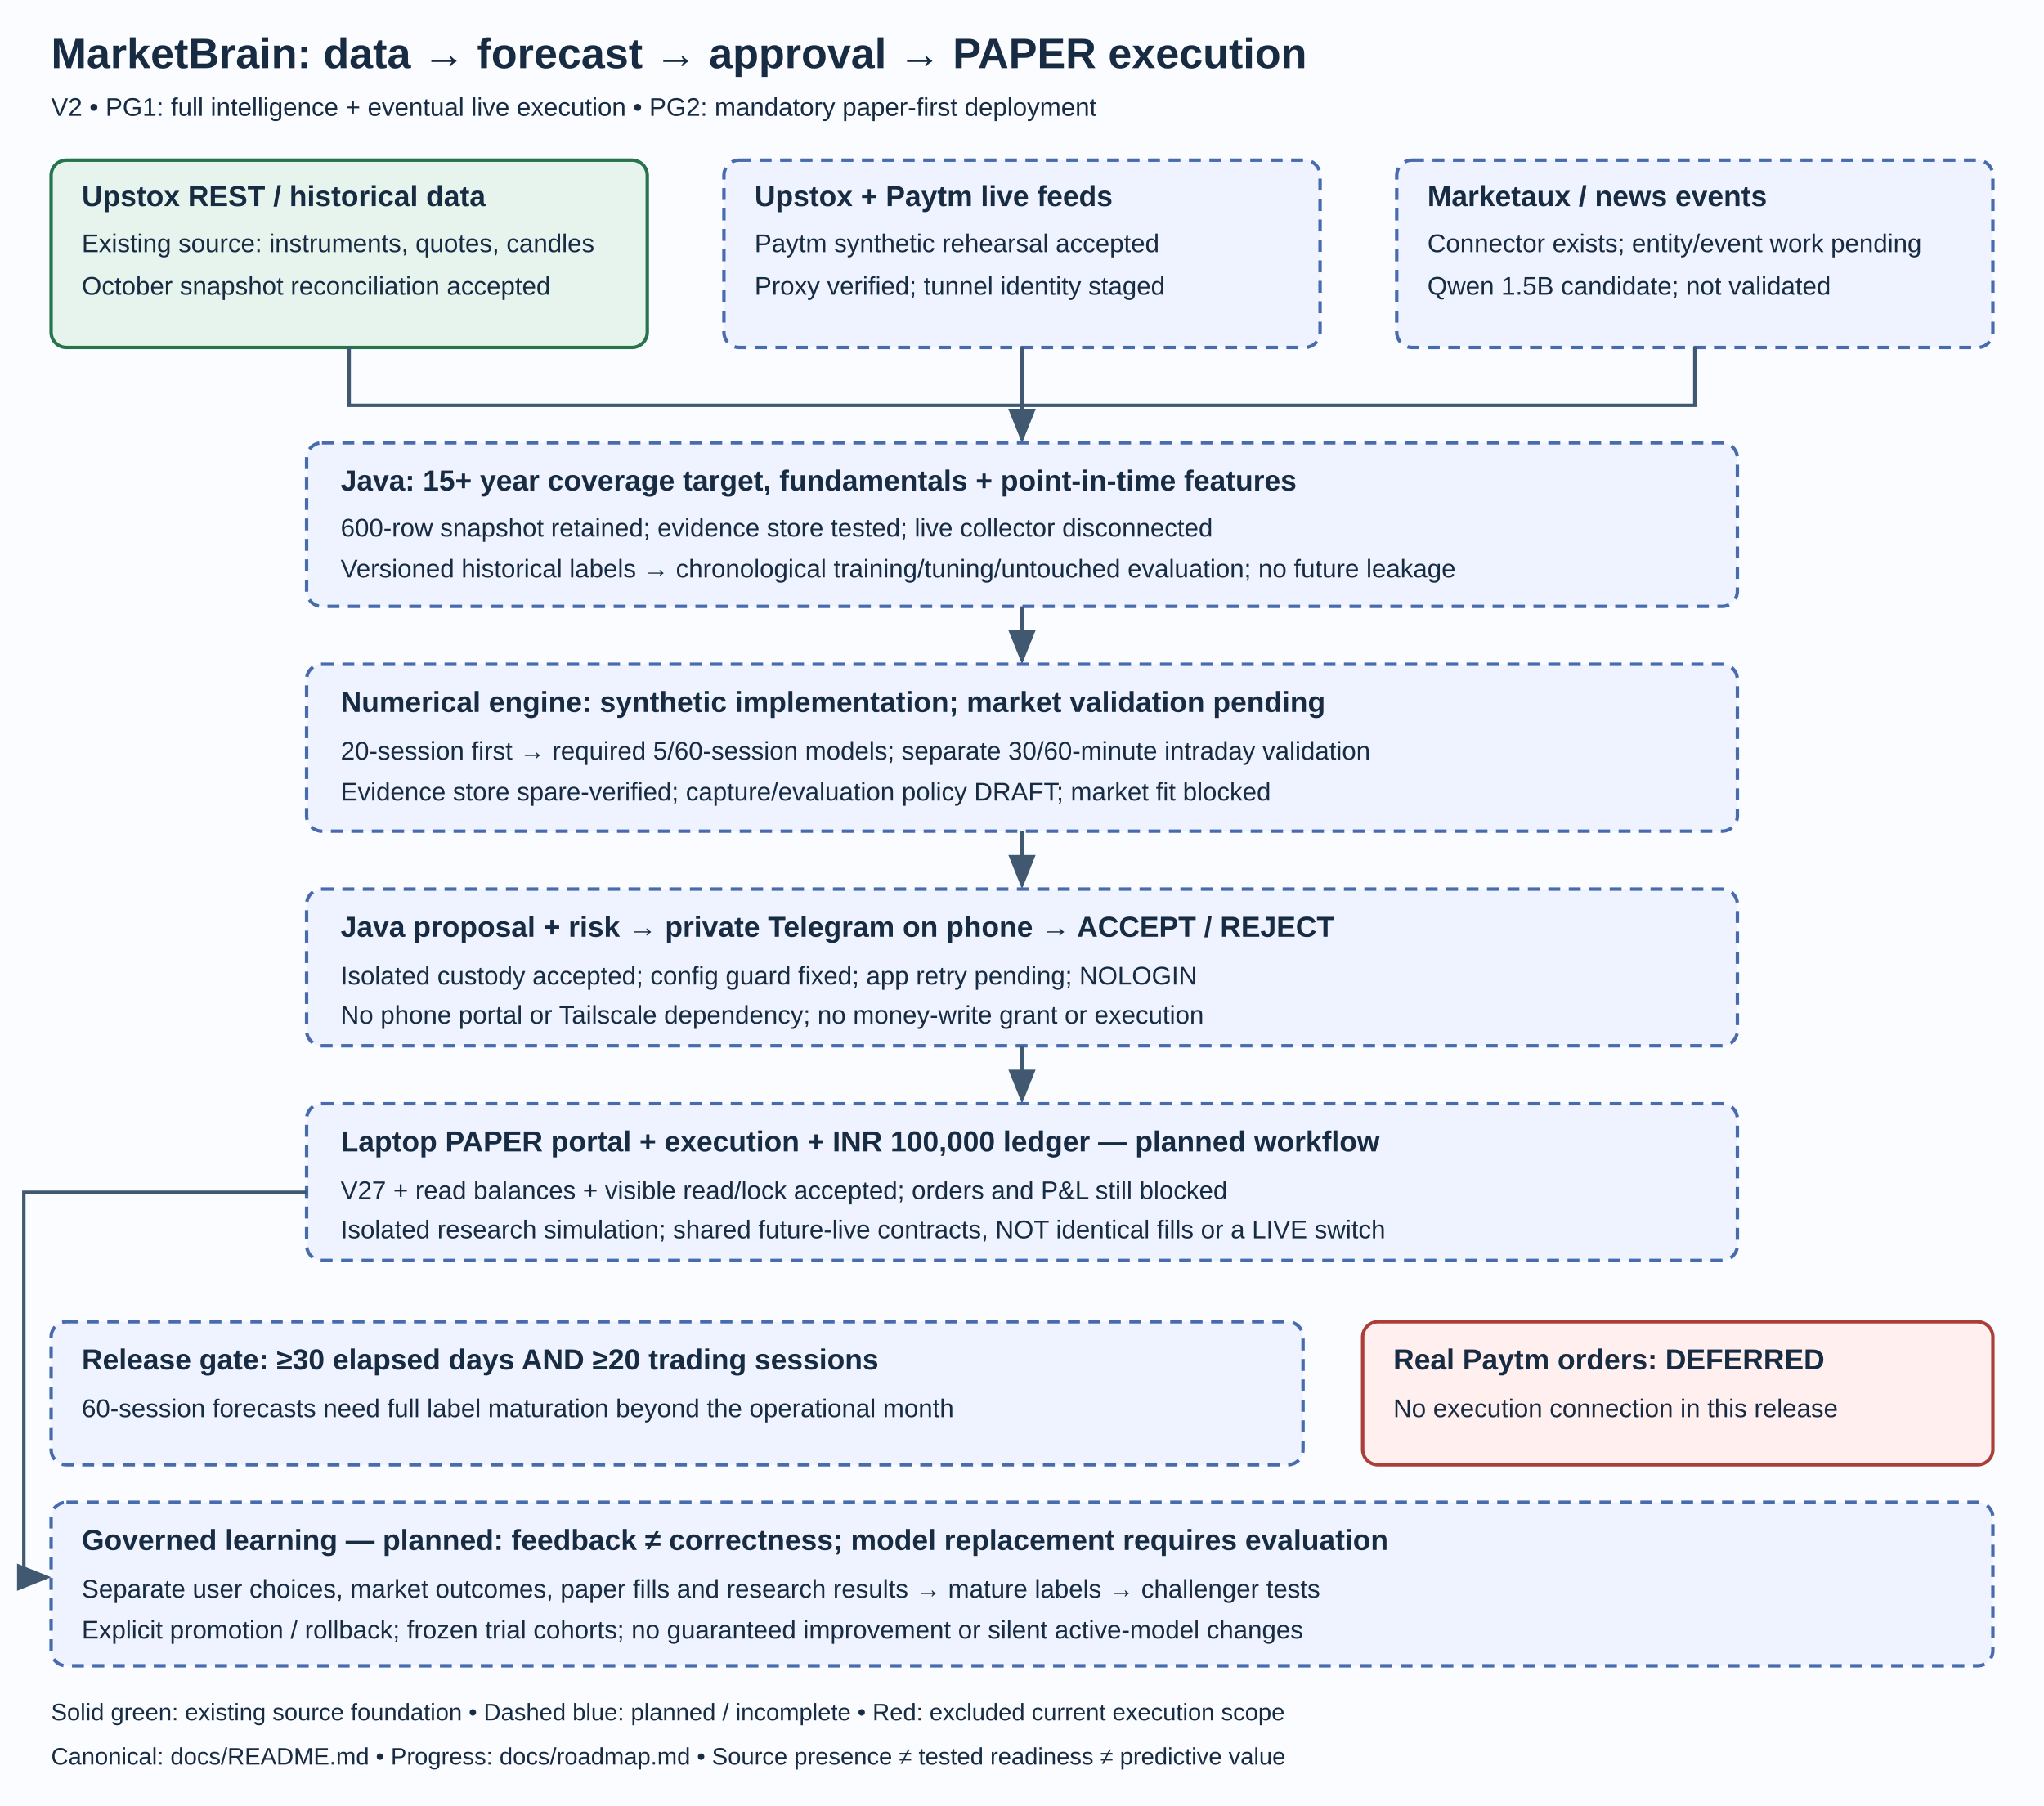
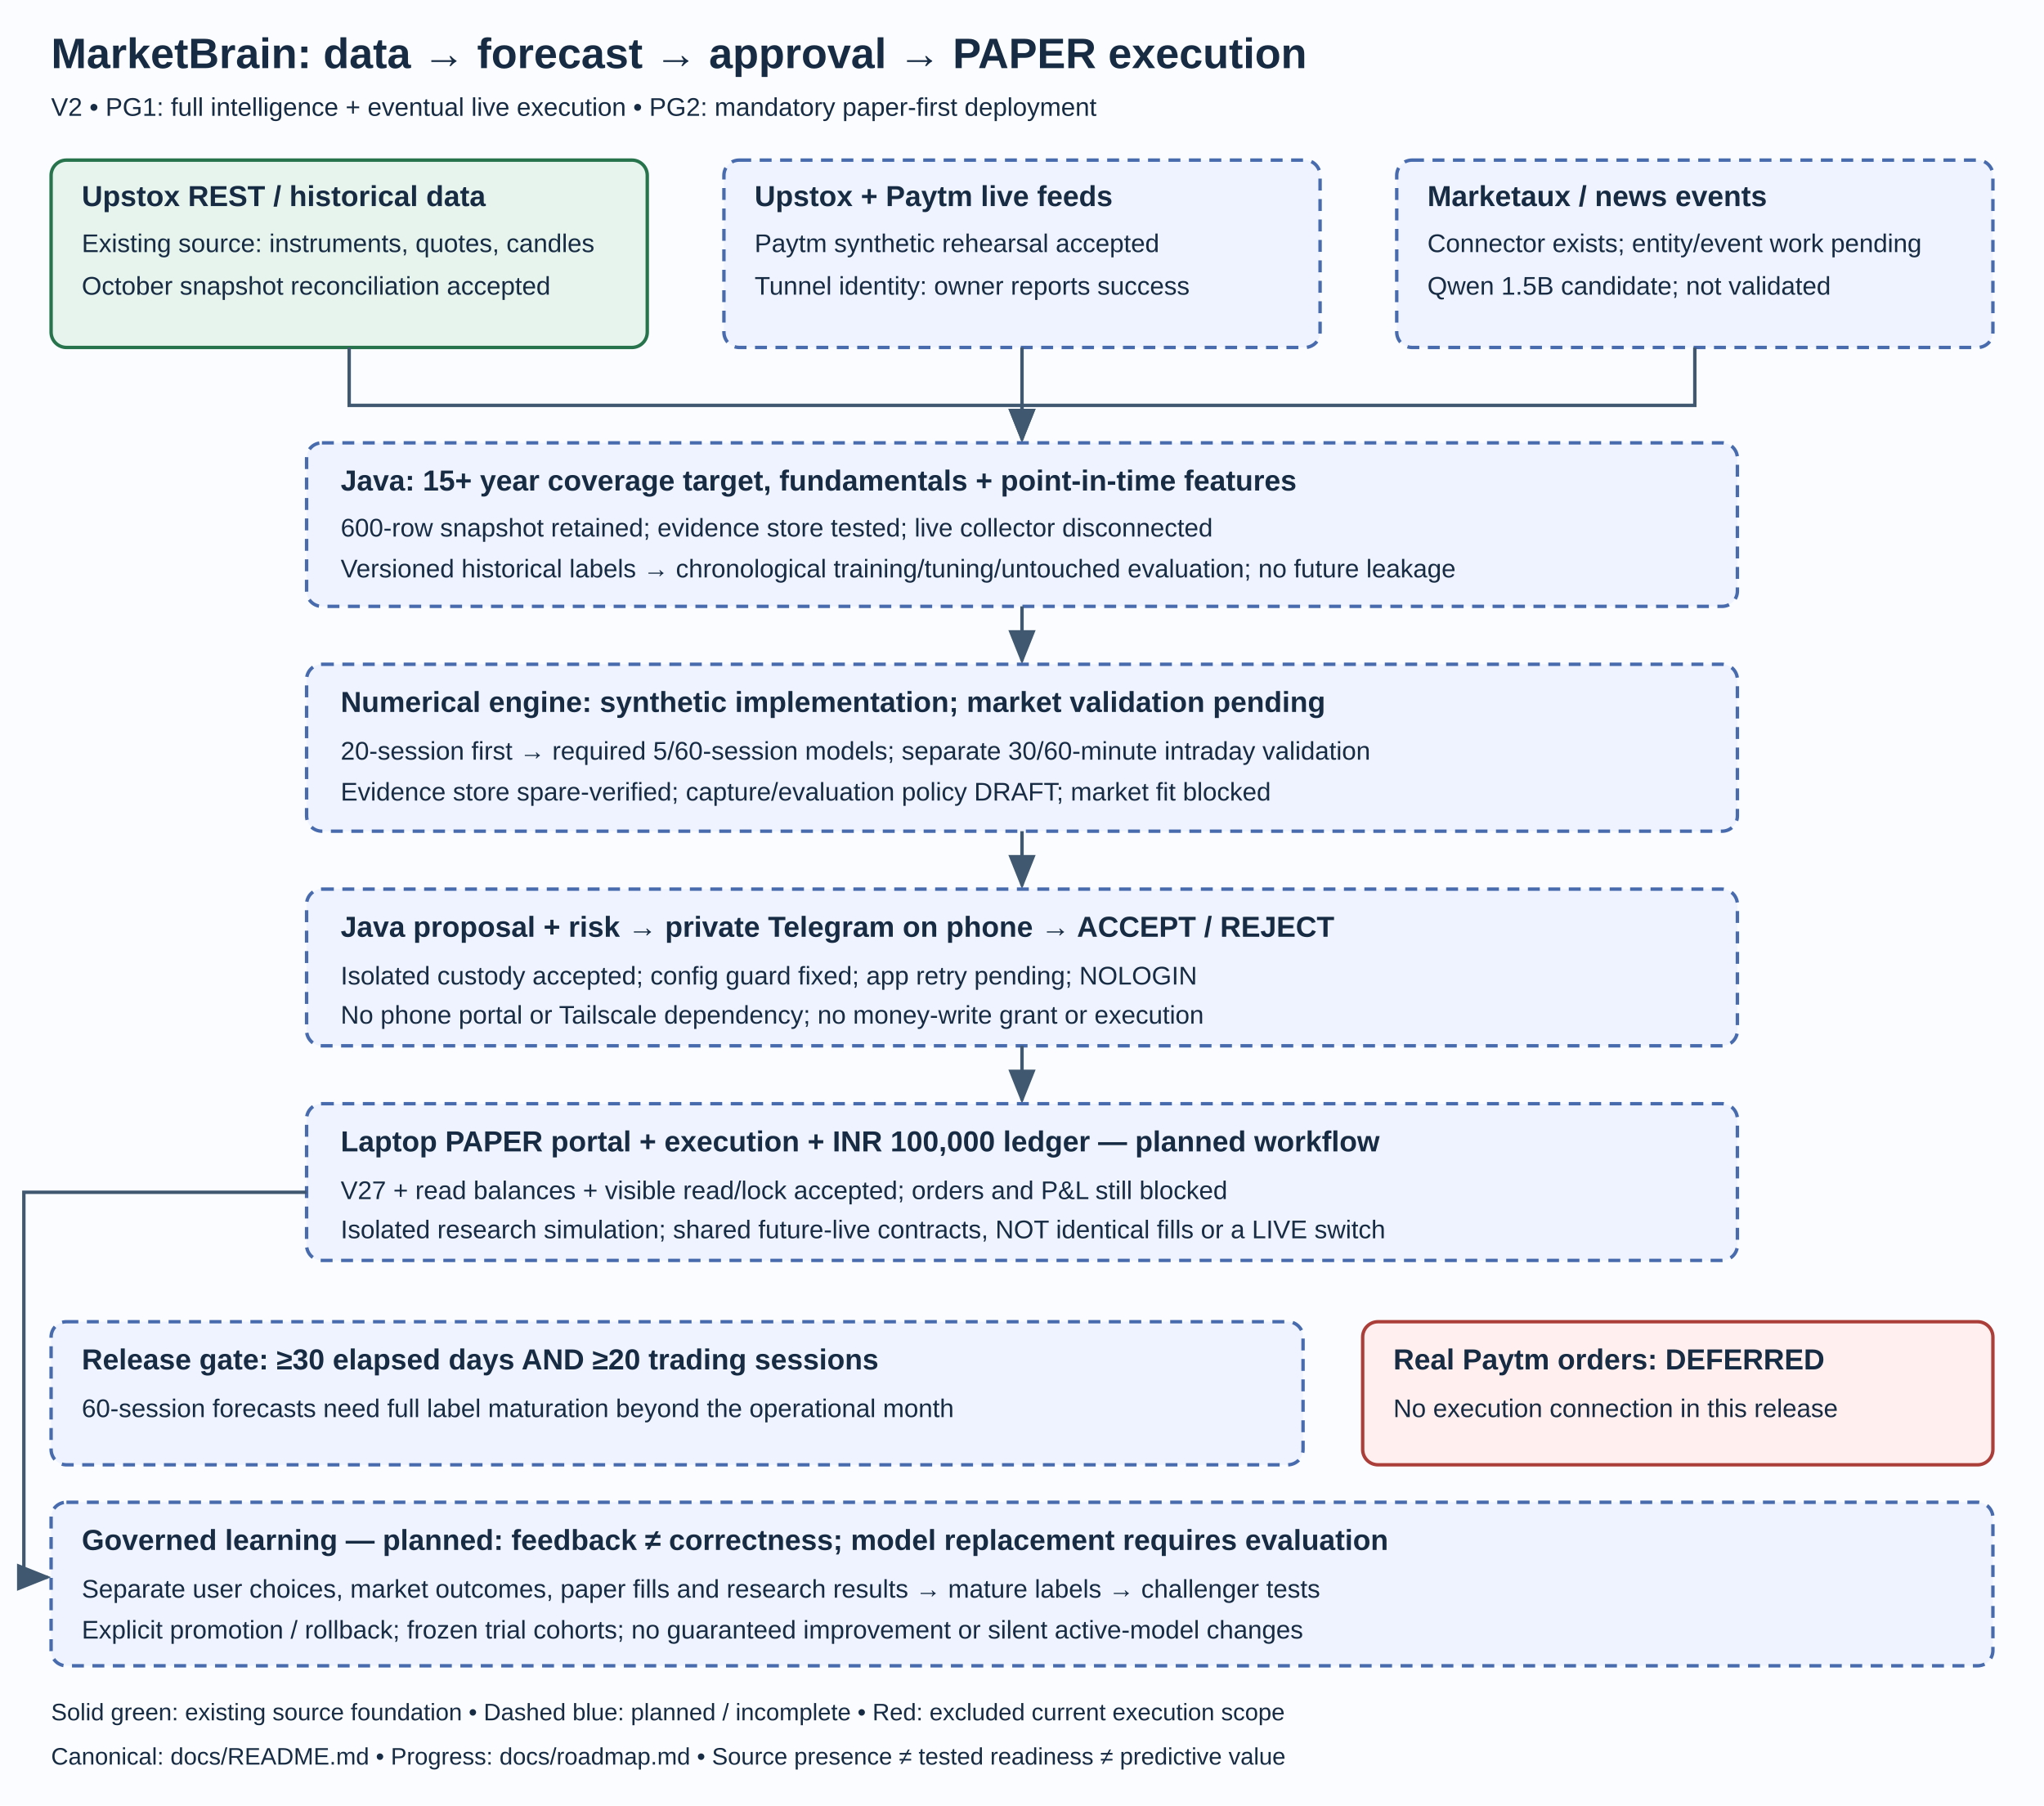
<svg xmlns="http://www.w3.org/2000/svg" width="1200" height="1060" viewBox="0 0 1200 1060" role="img" aria-labelledby="title desc">
  <defs>
    <marker id="arrow" markerWidth="10" markerHeight="8" refX="9" refY="4" orient="auto">
      <path d="M0,0 L10,4 L0,8 Z" fill="#405870" />
    </marker>
    <style>
      text { font-family: Arial, sans-serif; fill: #172b42; }
      .heading { font-size: 25px; font-weight: bold; }
      .label { font-size: 17px; font-weight: bold; }
      .body { font-size: 15px; }
      .small { font-size: 14px; }
      .existing { fill: #e6f4ed; stroke: #26734c; stroke-width: 2; }
      .planned { fill: #eef3ff; stroke: #486bad; stroke-width: 2; stroke-dasharray: 7 5; }
      .blocked { fill: #fff0ef; stroke: #ab3e38; stroke-width: 2; }
      .line { fill: none; stroke: #405870; stroke-width: 2; marker-end: url(#arrow); }
    </style>
  </defs>
  <rect width="1200" height="1060" fill="#fafcff" />
  <text x="30" y="40" class="heading">MarketBrain: data → forecast → approval → PAPER execution</text>
  <text x="30" y="68" class="body">V2 • PG1: full intelligence + eventual live execution • PG2: mandatory paper-first deployment</text>
  <rect x="30" y="94" width="350" height="110" rx="9" class="existing" />
  <text x="48" y="121" class="label">Upstox REST / historical data</text>
  <text x="48" y="148" class="body">Existing source: instruments, quotes, candles</text>
  <text x="48" y="173" class="body">October snapshot reconciliation accepted</text>
  <rect x="425" y="94" width="350" height="110" rx="9" class="planned" />
  <text x="443" y="121" class="label">Upstox + Paytm live feeds</text>
  <text x="443" y="148" class="body">Paytm synthetic rehearsal accepted</text>
-   <text x="443" y="173" class="body">Proxy verified; tunnel identity staged</text>
+   <text x="443" y="173" class="body">Tunnel identity: owner reports success</text>
  <rect x="820" y="94" width="350" height="110" rx="9" class="planned" />
  <text x="838" y="121" class="label">Marketaux / news events</text>
  <text x="838" y="148" class="body">Connector exists; entity/event work pending</text>
  <text x="838" y="173" class="body">Qwen 1.5B candidate; not validated</text>
  <path d="M205 204 V238 H600 V258" class="line" />
  <path d="M600 204 V258" class="line" />
  <path d="M995 204 V238 H600" fill="none" stroke="#405870" stroke-width="2" />
  <rect x="180" y="260" width="840" height="96" rx="9" class="planned" />
  <text x="200" y="288" class="label">Java: 15+ year coverage target, fundamentals + point-in-time features</text>
  <text x="200" y="315" class="body">600-row snapshot retained; evidence store tested; live collector disconnected</text>
  <text x="200" y="339" class="body">Versioned historical labels → chronological training/tuning/untouched evaluation; no future leakage</text>
  <path d="M600 356 V388" class="line" />
  <rect x="180" y="390" width="840" height="98" rx="9" class="planned" />
  <text x="200" y="418" class="label">Numerical engine: synthetic implementation; market validation pending</text>
  <text x="200" y="446" class="body">20-session first → required 5/60-session models; separate 30/60-minute intraday validation</text>
  <text x="200" y="470" class="body">Evidence store spare-verified; capture/evaluation policy DRAFT; market fit blocked</text>
  <path d="M600 488 V520" class="line" />
  <rect x="180" y="522" width="840" height="92" rx="9" class="planned" />
  <text x="200" y="550" class="label">Java proposal + risk → private Telegram on phone → ACCEPT / REJECT</text>
  <text x="200" y="578" class="body">Isolated custody accepted; config guard fixed; app retry pending; NOLOGIN</text>
  <text x="200" y="601" class="body">No phone portal or Tailscale dependency; no money-write grant or execution</text>
  <path d="M600 614 V646" class="line" />
  <rect x="180" y="648" width="840" height="92" rx="9" class="planned" />
  <text x="200" y="676" class="label">Laptop PAPER portal + execution + INR 100,000 ledger — planned workflow</text>
  <text x="200" y="704" class="body">V27 + read balances + visible read/lock accepted; orders and P&amp;L still blocked</text>
  <text x="200" y="727" class="body">Isolated research simulation; shared future-live contracts, NOT identical fills or a LIVE switch</text>
  <rect x="30" y="776" width="735" height="84" rx="9" class="planned" />
  <text x="48" y="804" class="label">Release gate: ≥30 elapsed days AND ≥20 trading sessions</text>
  <text x="48" y="832" class="body">60-session forecasts need full label maturation beyond the operational month</text>
  <rect x="800" y="776" width="370" height="84" rx="9" class="blocked" />
  <text x="818" y="804" class="label">Real Paytm orders: DEFERRED</text>
  <text x="818" y="832" class="body">No execution connection in this release</text>
  <path d="M180 700 H14 V926 H28" class="line" />
  <rect x="30" y="882" width="1140" height="96" rx="9" class="planned" />
  <text x="48" y="910" class="label">Governed learning — planned: feedback ≠ correctness; model replacement requires evaluation</text>
  <text x="48" y="938" class="body">Separate user choices, market outcomes, paper fills and research results → mature labels → challenger tests</text>
  <text x="48" y="962" class="body">Explicit promotion / rollback; frozen trial cohorts; no guaranteed improvement or silent active-model changes</text>
  <text x="30" y="1010" class="small">Solid green: existing source foundation • Dashed blue: planned / incomplete • Red: excluded current execution scope</text>
  <text x="30" y="1036" class="small">Canonical: docs/README.md • Progress: docs/roadmap.md • Source presence ≠ tested readiness ≠ predictive value</text>
</svg>
